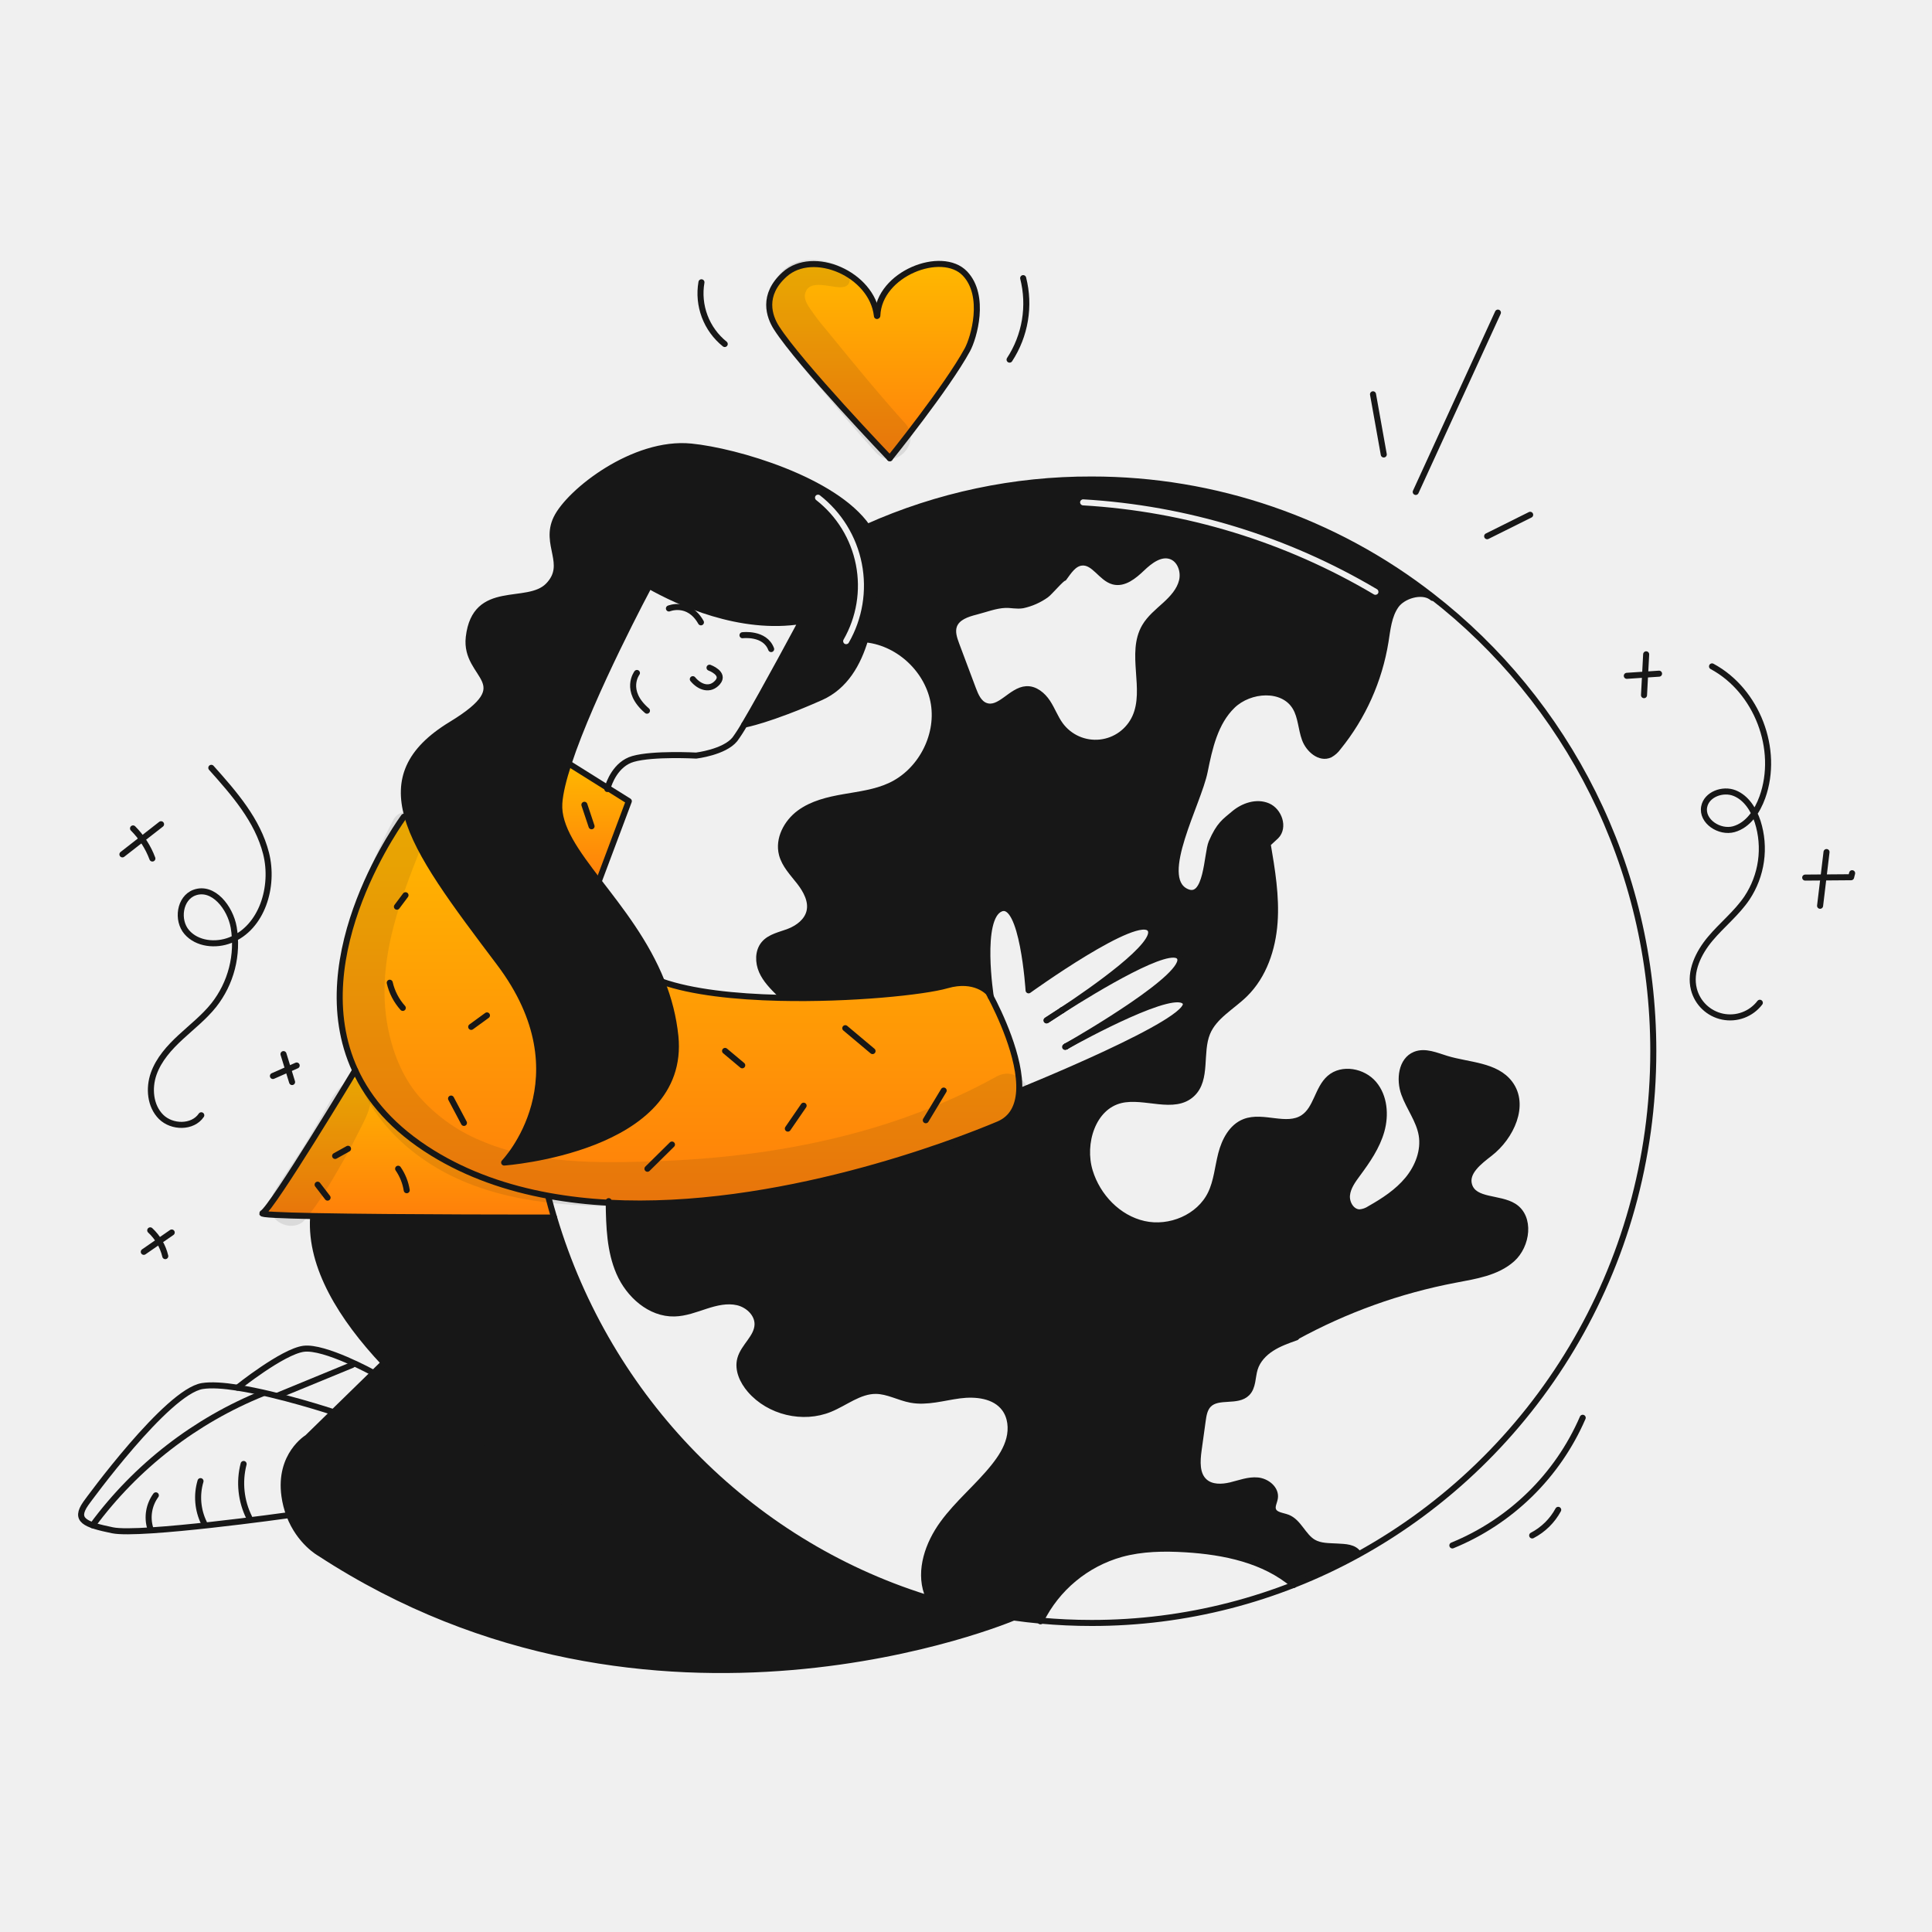
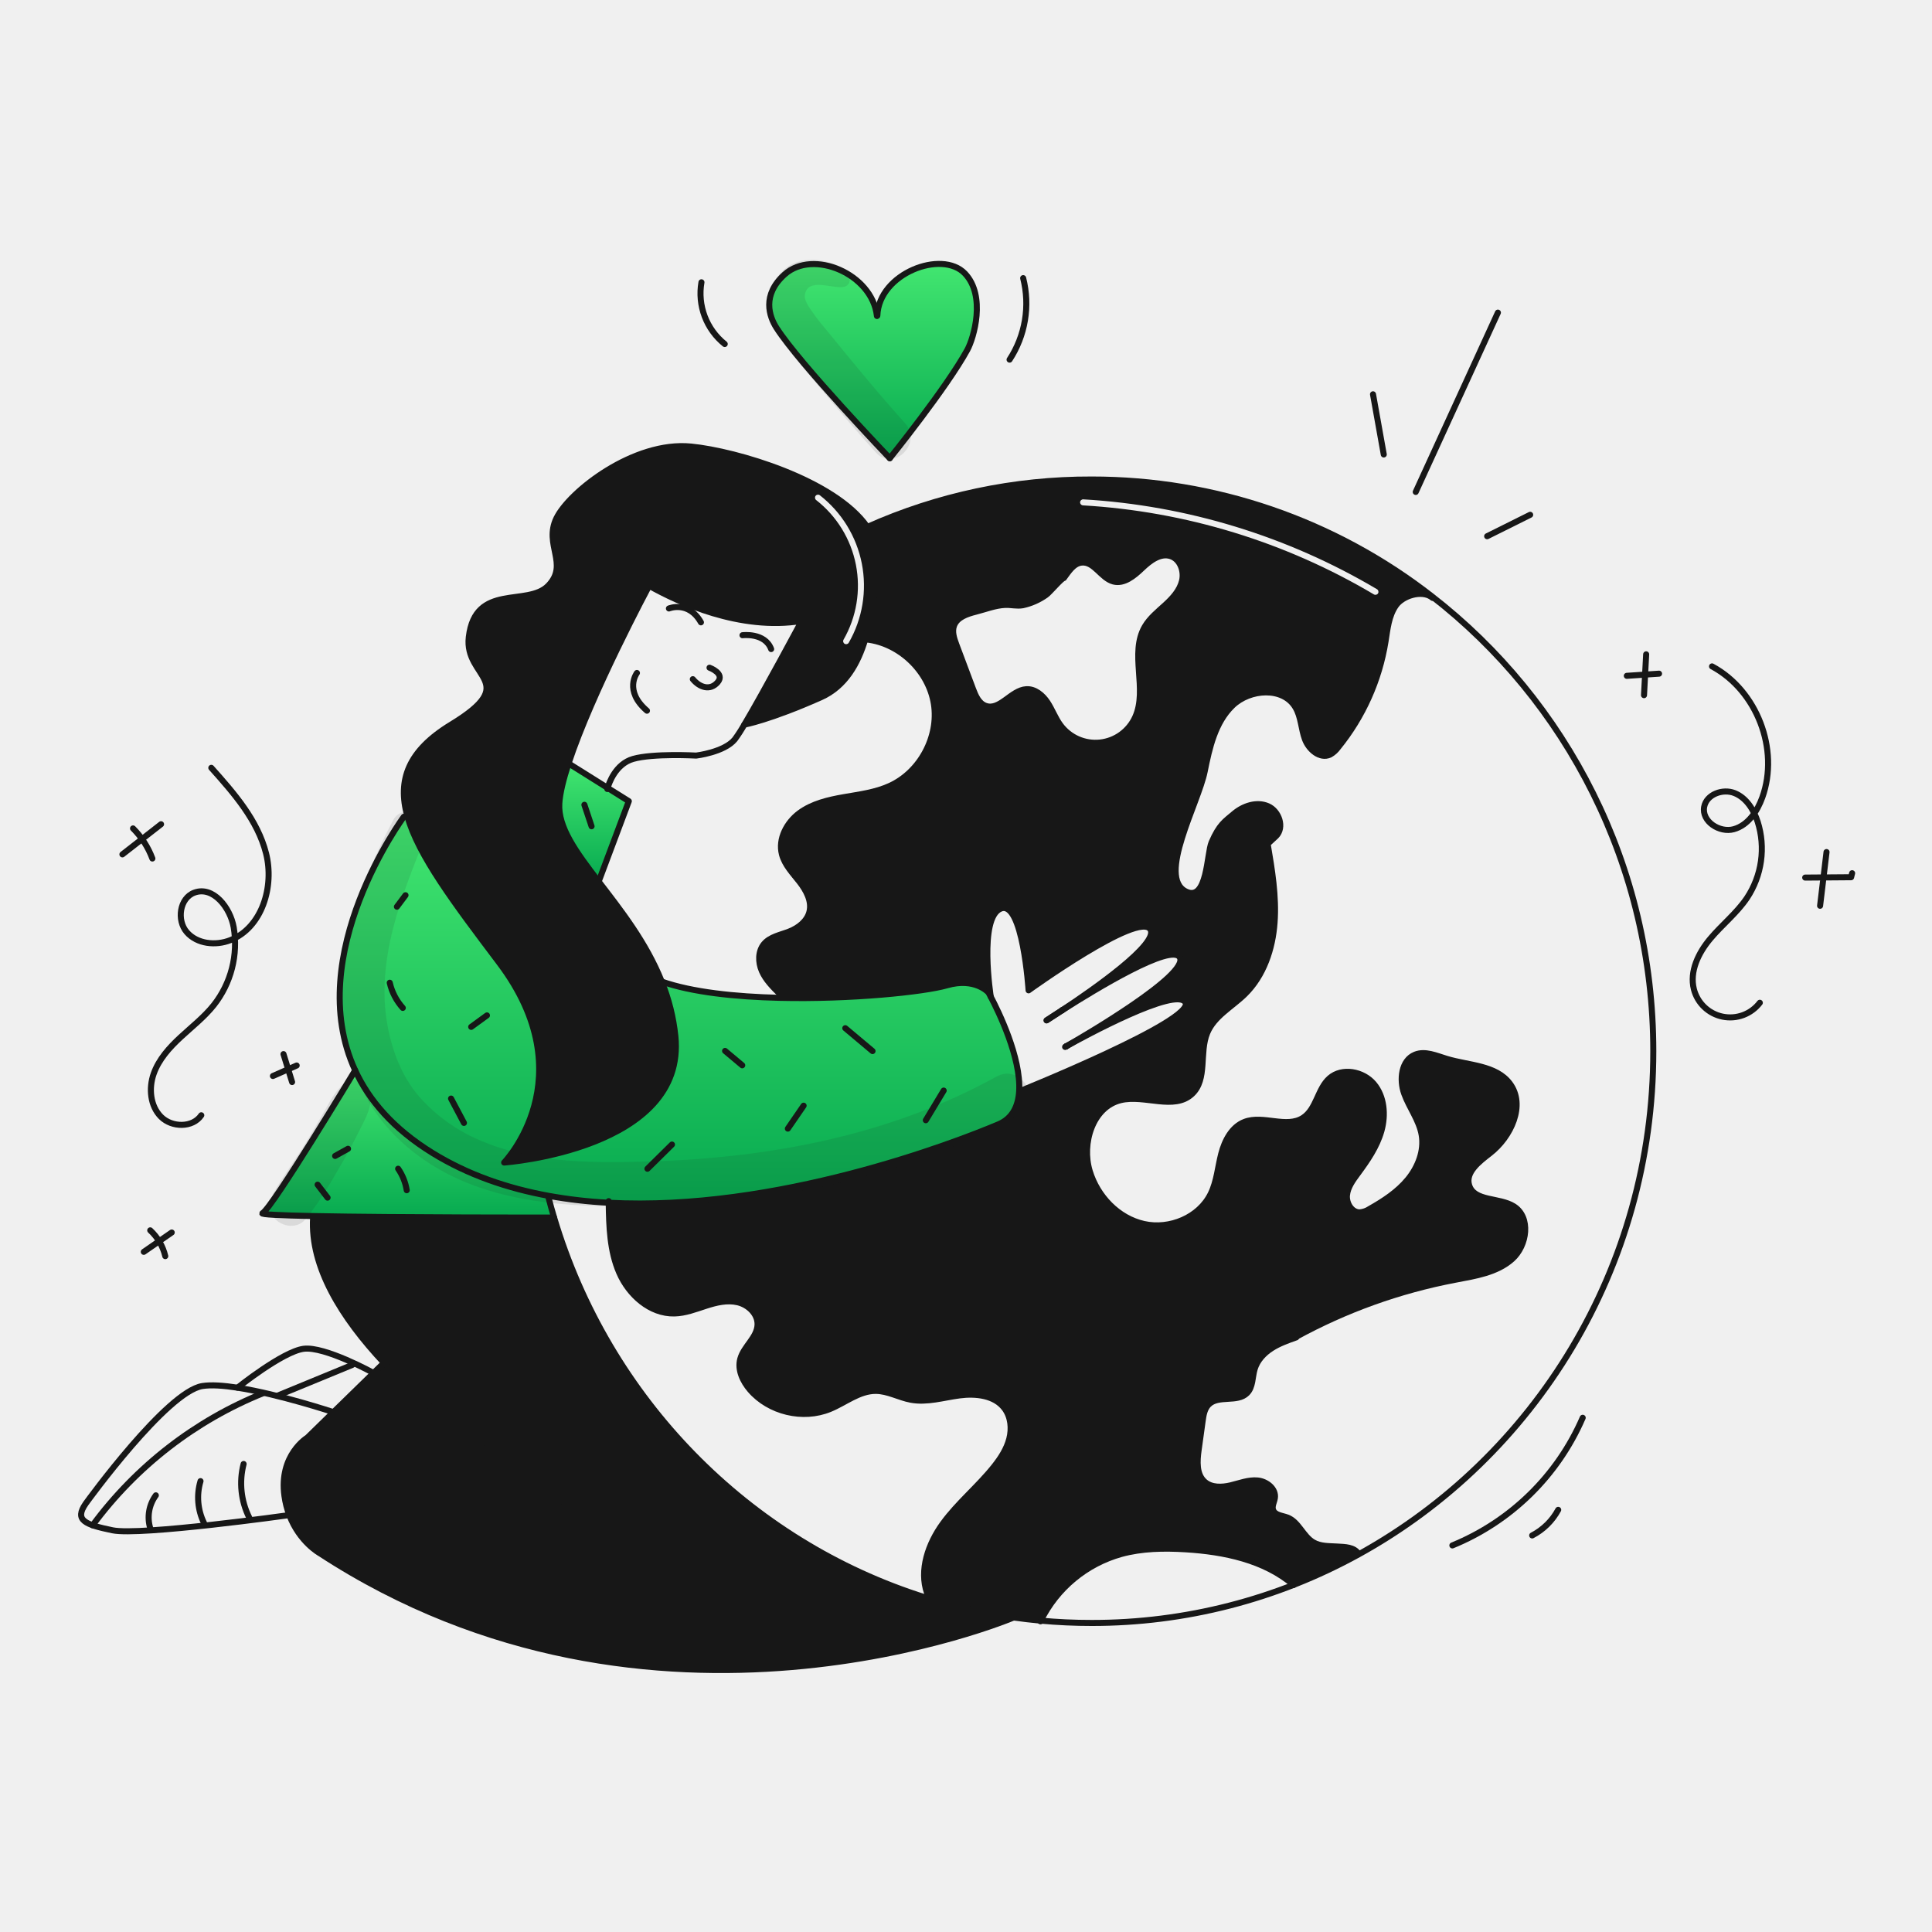
<svg xmlns="http://www.w3.org/2000/svg" width="960" height="960" viewBox="0 0 960 960" fill="none">
  <g clip-path="url(#clip0_435_1375)">
    <path fill-rule="evenodd" clip-rule="evenodd" d="M587.341 288.648C586.169 293.45 582.63 297.293 578.969 300.631C578.397 301.152 577.818 301.67 577.237 302.188C574.11 304.979 570.953 307.796 568.848 311.401C564.837 318.288 565.419 326.428 566.005 334.617C566.543 342.142 567.084 349.707 564.067 356.377C562.506 359.82 560.072 362.795 557.006 365.007C553.94 367.218 550.349 368.589 546.59 368.983C542.83 369.377 539.033 368.781 535.575 367.254C532.117 365.727 529.119 363.322 526.878 360.277C525.481 358.376 524.41 356.274 523.338 354.168C522.448 352.42 521.557 350.669 520.478 349.031C518.098 345.42 514.306 342.233 509.989 342.475C506.612 342.663 503.611 344.855 500.693 346.987C497.075 349.631 493.584 352.181 489.664 350.695C486.346 349.435 484.752 345.743 483.501 342.414C480.744 335.055 477.984 327.699 475.22 320.345C474.091 317.304 472.941 313.95 474.05 310.904C475.574 306.718 480.516 305.075 484.843 303.975C486.182 303.636 487.555 303.228 488.947 302.816C492.429 301.783 496.028 300.716 499.509 300.586C500.735 300.541 501.908 300.649 503.072 300.755C504.762 300.91 506.436 301.064 508.234 300.747C512.401 299.836 516.34 298.09 519.813 295.613C520.466 295.171 521.917 293.638 523.466 292.002C525.626 289.721 527.974 287.241 528.608 287.241C528.875 286.879 529.144 286.506 529.415 286.131C531.573 283.135 533.897 279.909 537.464 279.541C540.948 279.181 543.562 281.644 546.246 284.172C548.378 286.182 550.555 288.233 553.249 288.941C558.525 290.323 563.51 286.187 567.441 282.415C571.372 278.643 576.556 274.648 581.741 276.363C586.433 277.927 588.513 283.846 587.341 288.648ZM592.805 400.877C595.338 394.127 597.675 387.9 598.587 383.37C600.957 371.579 603.737 359.022 612.371 350.64C621.005 342.258 637.577 341.128 643.7 351.487C645.383 354.323 646.054 357.561 646.728 360.814C647.182 363 647.636 365.192 648.4 367.272C650.3 372.447 655.907 377.298 660.9 374.958C662.482 374.072 663.848 372.846 664.9 371.368C677.213 356.215 685.337 338.098 688.462 318.824C688.588 318.033 688.708 317.236 688.828 316.436C689.647 310.974 690.483 305.397 693.607 300.901C697.036 295.958 706.305 293.194 711.218 296.594L711.47 296.271C663.167 258.636 603.674 238.22 542.441 238.264C504.036 238.132 466.041 246.164 430.975 261.826C435.232 267.968 437.259 274.726 435.968 282.059C435.561 284.379 435.221 287.296 434.836 290.608C433.942 298.3 432.799 308.121 429.987 317.533L430.693 317.745C447.123 319.639 461.477 333.4 464.059 349.739C466.641 366.078 457.26 383.589 442.211 390.478C436.055 393.3 429.322 394.421 422.63 395.536C421.521 395.721 420.414 395.905 419.311 396.097C411.545 397.448 403.586 399.313 397.252 404.004C390.918 408.695 386.57 416.885 388.557 424.51C389.666 428.807 392.538 432.321 395.379 435.797C396.013 436.573 396.646 437.347 397.257 438.127C400.606 442.404 403.531 447.78 402.22 453.045C401.05 457.745 396.743 461.064 392.234 462.839C391.146 463.268 390.015 463.643 388.882 464.018C385.436 465.158 381.976 466.303 379.676 469.012C376.6 472.653 376.66 478.171 378.587 482.528C380.514 486.885 383.963 490.355 387.342 493.713L387.292 495.813C422.715 496.661 459.138 492.878 470.515 489.6C484.525 485.566 491.162 493.161 491.162 493.161C491.162 493.161 491.596 493.917 492.312 495.279C492.312 495.279 486.167 456.144 497.212 451.514C508.257 446.884 511.101 492.092 511.101 492.092C511.101 492.092 565.92 452.573 571.62 461.832C575.987 468.919 543.368 491.674 527.875 501.932C544.528 491.331 582.08 468.536 586.215 475.717C591.147 484.271 538.213 515.075 530.255 519.644C537.705 515.513 584.476 489.964 589.055 498.144C594.038 507.041 506.477 542.293 506.477 542.293H506.417C505.949 549.636 503.098 555.728 496.149 558.663C474.2 567.923 385.6 602.1 302.471 597.619C302.652 609.431 302.995 621.565 307.705 632.387C312.517 643.452 323.087 652.921 335.151 652.621C339.714 652.51 344.079 651.054 348.423 649.605C349.197 649.346 349.97 649.088 350.744 648.838C355.86 647.184 361.335 645.847 366.56 647.073C371.785 648.299 376.606 652.833 376.425 658.199C376.307 661.774 374.181 664.715 372.03 667.691C370.315 670.064 368.583 672.459 367.841 675.215C366.378 680.631 369.071 686.36 372.733 690.607C382.214 701.607 398.968 705.624 412.403 700.107C414.866 699.099 417.254 697.798 419.637 696.501C424.641 693.776 429.619 691.066 435.208 691.1C438.781 691.126 442.173 692.291 445.578 693.46C447.901 694.258 450.23 695.059 452.628 695.5C458.463 696.582 464.357 695.506 470.252 694.429C472.437 694.03 474.623 693.631 476.805 693.342C484.874 692.273 494.265 693.281 499.147 699.797C502.304 704.013 502.828 709.793 501.517 714.897C500.206 720.001 497.26 724.529 493.982 728.655C490.372 733.192 486.315 737.351 482.26 741.509C477.408 746.485 472.559 751.457 468.482 757.068C461.25 767.014 456.64 780.135 460.675 791.635L459.989 793.813C474.257 798.308 488.871 801.62 503.684 803.713C508.145 804.342 512.64 804.863 517.169 805.277C521.132 797.276 526.731 790.196 533.602 784.494C540.474 778.792 548.466 774.596 557.061 772.177C567.46 769.312 578.414 769.171 589.176 769.827C608.28 771.006 628.191 775.101 642.746 787.527C653.866 783.164 664.691 778.083 675.153 772.317L675.022 772.075C673.001 768.916 668.99 768.702 665.203 768.5C664.928 768.485 664.653 768.47 664.381 768.454C663.741 768.417 663.094 768.391 662.446 768.364C659.029 768.224 655.555 768.082 652.63 766.386C650.231 764.998 648.497 762.724 646.776 760.466C644.758 757.819 642.756 755.194 639.72 754.04C639.05 753.788 638.318 753.591 637.584 753.393C635.441 752.817 633.277 752.234 632.579 750.258C632.135 748.994 632.543 747.691 632.955 746.373C633.171 745.681 633.389 744.985 633.486 744.287C634.122 739.788 629.442 736.056 624.913 735.632C621.48 735.311 618.123 736.247 614.775 737.18C613.706 737.478 612.637 737.776 611.568 738.032C607.151 739.091 601.987 739.273 598.587 736.257C594.407 732.565 594.831 726.049 595.587 720.532C596.259 715.698 596.928 710.86 597.595 706.018C597.988 703.113 598.492 699.986 600.57 697.898C602.968 695.485 606.54 695.273 610.111 695.06C613.674 694.848 617.237 694.636 619.634 692.239C621.676 690.194 622.139 687.283 622.605 684.346C622.831 682.924 623.058 681.496 623.466 680.156C624.757 675.869 628.036 672.389 631.798 669.969C635.505 667.578 639.703 666.087 643.863 664.609L643.912 664.592L643.831 664.371C668.609 650.773 695.373 641.16 723.141 635.886C723.8 635.761 724.463 635.638 725.128 635.514C734.506 633.764 744.289 631.939 751.363 625.628C758.938 618.87 760.78 604.78 752.18 599.394C749.388 597.648 745.822 596.909 742.351 596.19C736.842 595.049 731.573 593.958 730.02 588.964C728.045 582.591 734.809 577.351 740.111 573.246L740.288 573.108C750.859 564.918 758.242 549.062 750.203 538.38C745.208 531.736 736.757 530.039 728.304 528.342C725.08 527.695 721.856 527.047 718.824 526.125C717.988 525.872 717.143 525.593 716.293 525.313C711.892 523.861 707.333 522.357 703.15 524.048C696.26 526.848 695.221 536.458 697.743 543.448C698.747 546.233 700.128 548.883 701.506 551.527C703.586 555.519 705.659 559.498 706.418 563.903C707.769 571.781 704.611 579.93 699.528 586.093C694.445 592.256 687.606 596.715 680.657 600.648C679.151 601.662 677.411 602.273 675.603 602.423C671.623 602.403 668.909 597.854 669.303 593.88C669.697 589.906 672.198 586.507 674.558 583.3C679.44 576.7 684.207 569.798 686.426 561.89C688.645 553.982 687.918 544.804 682.613 538.54C677.308 532.276 666.848 530.309 660.675 535.726C657.875 538.184 656.28 541.68 654.695 545.155C652.888 549.115 651.094 553.048 647.543 555.384C643.077 558.322 637.646 557.654 632.139 556.977C627.434 556.398 622.674 555.812 618.413 557.462C612.049 559.923 608.509 566.771 606.804 573.378C606.246 575.539 605.818 577.742 605.39 579.944C604.51 584.473 603.631 588.995 601.629 593.128C595.91 604.939 581.194 611.062 568.394 608.187C555.594 605.312 545.306 594.53 541.494 581.972C537.308 568.184 542.906 549.978 556.926 546.639C561.683 545.509 566.898 546.136 572.01 546.752C579.623 547.668 587.009 548.557 592.319 543.573C596.908 539.259 597.285 532.865 597.67 526.326C597.935 521.826 598.205 517.258 599.854 513.253C602.227 507.493 607.15 503.533 612.093 499.557C614.335 497.754 616.581 495.947 618.595 493.968C627.945 484.769 632.373 471.498 633.321 458.413C634.269 445.328 632.07 432.249 629.881 419.328C631.281 418.031 632.681 416.736 634.081 415.444C638.328 411.138 635.573 402.958 630.006 400.567C624.439 398.176 617.811 400.395 613.182 404.309C612.648 404.76 612.141 405.179 611.654 405.58C607.921 408.659 605.436 410.708 602.027 418.561C601.384 420.041 600.937 422.846 600.425 426.062C599.017 434.904 597.113 446.861 589.267 442.97C578.933 437.837 586.481 417.726 592.805 400.877ZM538.287 248.122C537.46 248.073 536.75 248.705 536.702 249.532C536.653 250.359 537.285 251.068 538.112 251.117C589.146 254.103 638.721 269.274 682.686 295.36C683.398 295.783 684.319 295.548 684.741 294.836C685.164 294.123 684.929 293.203 684.217 292.78C639.84 266.45 589.799 251.136 538.287 248.122Z" fill="#171717" />
    <path fill-rule="evenodd" clip-rule="evenodd" d="M322.42 291.312L322.551 291.07C336.9 299.17 367.728 313.553 398.362 308.512C398.362 308.512 379.49 343.864 369.847 360.064C369.847 360.064 382.223 357.875 407.863 346.487C419.997 341.091 426.362 329.643 429.973 317.529C432.785 308.117 433.928 298.295 434.822 290.603C435.207 287.291 435.547 284.374 435.954 282.055C437.245 274.722 435.218 267.964 430.961 261.822C414.732 238.451 365.984 224.138 343.421 221.889C314.946 219.05 282.902 244.314 276.497 257.489C273.547 263.555 274.642 268.875 275.675 273.892C276.885 279.77 278.009 285.231 272.442 290.989C268.617 294.944 262.637 295.748 256.462 296.577C245.978 297.986 234.935 299.47 232.942 316.589C232.087 323.954 235.276 328.878 238.053 333.166C242.973 340.763 246.602 346.365 224.167 360.021C202.754 373.053 197.428 387.618 202.401 405.501C207.828 425.001 225.51 448.448 247.899 478.137L248.133 478.447C291.213 535.556 250.513 577.647 250.513 577.647C250.513 577.647 341.292 571.121 335.592 514.879C334.619 505.557 332.337 496.42 328.814 487.736C321.406 469.152 309.525 453.701 299.102 440.145C298.555 439.435 298.013 438.73 297.476 438.03C286.27 423.435 277.172 411.019 277.918 399.177C278.251 394.033 279.945 387.154 282.507 379.347C293.92 344.528 322.42 291.312 322.42 291.312ZM407.39 246.108C406.737 245.598 405.794 245.714 405.284 246.367C404.775 247.02 404.891 247.963 405.544 248.472C415.781 256.464 422.793 267.88 425.293 280.624C427.792 293.369 425.611 306.588 419.15 317.854C418.737 318.572 418.986 319.489 419.705 319.901C420.423 320.313 421.34 320.065 421.752 319.346C428.572 307.454 430.875 293.5 428.237 280.047C425.598 266.594 418.197 254.543 407.39 246.108Z" fill="#171717" />
    <path d="M442.135 227.7C442.135 227.7 397.411 180.989 385.842 162.925C382.221 157.276 378.479 146.615 389.842 136.377C404.023 123.587 433.304 136.135 435.715 156.802L435.957 156.772C436.723 135.872 468.057 123.9 479.49 135.923C490.03 146.998 483.898 167.907 480.69 173.798C470.417 192.635 442.135 227.7 442.135 227.7Z" fill="url(#paint0_linear_435_1375)" />
    <path d="M312.453 398.108L297.475 438.03C286.269 423.435 277.175 411.019 277.917 399.177C278.25 394.033 279.944 387.154 282.506 379.347L301.923 391.511L312.453 398.108Z" fill="url(#paint1_linear_435_1375)" />
    <path d="M459.988 793.829C474.257 798.324 488.871 801.635 503.683 803.729C503.683 803.729 324.557 880.008 158.899 771.79C158.899 771.79 148.842 766.273 143.759 752.838C142.594 749.763 141.782 746.565 141.338 743.306C138.494 722.891 152.738 714.348 152.738 714.348L165.689 701.689L185.63 682.223L189.755 678.188L190.804 677.199C169.764 654.777 154.089 629.571 155.582 604.999L155.592 604.252C197.149 605.089 275.329 604.999 275.329 604.999C302.175 695.012 371.731 766.112 459.988 793.829Z" fill="#171717" />
    <path d="M492.305 495.28C496.017 502.34 507.445 525.559 506.416 542.293C505.952 549.636 503.097 555.728 496.148 558.663C474.199 567.923 385.599 602.1 302.468 597.637C292.471 597.132 282.515 595.99 272.662 594.218C252.086 590.466 232.437 583.718 214.907 572.905C195.42 560.892 183.346 546.741 176.477 531.853C149.93 474.381 200.677 405.823 200.677 405.823L202.402 405.5C207.848 425.068 225.631 448.61 248.134 478.446C291.213 535.555 250.514 577.646 250.514 577.646C250.514 577.646 341.292 571.12 335.593 514.878C334.621 505.557 332.339 496.419 328.815 487.735H328.825C343.804 493.01 365.349 495.3 387.287 495.814C422.71 496.662 459.133 492.879 470.51 489.601C484.52 485.567 491.157 493.162 491.157 493.162C491.157 493.162 491.589 493.918 492.305 495.28Z" fill="url(#paint2_linear_435_1375)" />
    <path d="M275.326 605C275.326 605 197.146 605.09 155.589 604.253C139.653 603.93 129.102 603.466 130.424 602.811C135.164 600.43 176.478 531.852 176.478 531.852C183.347 546.74 195.421 560.891 214.908 572.904C232.438 583.717 252.087 590.465 272.663 594.217L272.522 594.943C273.399 598.323 274.334 601.675 275.326 605Z" fill="url(#paint3_linear_435_1375)" />
    <path d="M430.959 261.829C466.026 246.167 504.02 238.135 542.425 238.267C603.659 238.223 663.152 258.639 711.454 296.274C778.347 348.169 821.517 430.131 821.517 522.352C821.517 630.352 762.317 724.263 675.152 772.325C634.511 794.748 588.842 806.485 542.425 806.437C533.913 806.437 525.494 806.054 517.168 805.288C512.64 804.874 508.145 804.353 503.683 803.724C488.871 801.63 474.257 798.319 459.988 793.824C371.731 766.112 302.175 695.012 275.325 605C274.325 601.672 273.392 598.319 272.525 594.943" stroke="#171717" stroke-width="3" stroke-linecap="round" stroke-linejoin="round" />
    <path d="M442.135 227.7C442.135 227.7 397.411 180.989 385.842 162.925C382.221 157.276 378.479 146.615 389.842 136.377C404.023 123.587 433.304 136.135 435.715 156.802L435.745 157.014" stroke="#171717" stroke-width="3" stroke-linecap="round" stroke-linejoin="round" />
    <path d="M442.136 227.7C442.136 227.7 470.418 192.639 480.686 173.8C483.894 167.909 490.026 147 479.486 135.925C468.048 123.902 436.719 135.875 435.953 156.774" stroke="#171717" stroke-width="3" stroke-linecap="round" stroke-linejoin="round" />
    <path d="M369.846 360.071C369.846 360.071 382.222 357.882 407.862 346.494C419.996 341.094 426.362 329.65 429.972 317.536C433.996 304.071 434.601 289.768 435.953 282.062C437.244 274.729 435.217 267.971 430.96 261.829C414.731 238.458 365.983 224.145 343.42 221.896C314.945 219.052 282.901 244.318 276.496 257.496C270.091 270.674 282.77 280.312 272.441 290.996C262.112 301.68 236.11 289.396 232.941 316.596C230.571 337.011 259.267 338.665 224.166 360.028C202.753 373.06 197.427 387.628 202.4 405.508C207.846 425.076 225.629 448.618 248.132 478.454C291.211 535.563 250.512 577.654 250.512 577.654C250.512 577.654 341.29 571.128 335.591 514.886C334.618 505.565 332.336 496.427 328.813 487.743C321.013 468.186 308.267 452.098 297.475 438.037C286.269 423.442 277.175 411.026 277.917 399.184C278.25 394.04 279.944 387.161 282.506 379.354C293.914 344.535 322.419 291.319 322.419 291.319" stroke="#171717" stroke-width="3" stroke-linecap="round" stroke-linejoin="round" />
    <path d="M314.229 285.977C314.229 285.977 317.275 288.095 322.551 291.07C336.904 299.17 367.728 313.553 398.361 308.52C398.361 308.52 379.489 343.873 369.846 360.072C368.414 362.591 366.841 365.028 365.136 367.372C359.921 373.787 345.911 375.442 345.911 375.442C345.911 375.442 324.558 374.261 314.592 377.106C305.892 379.587 302.61 389.129 301.924 391.506C301.824 391.859 301.773 392.051 301.773 392.051" stroke="#171717" stroke-width="3" stroke-linecap="round" stroke-linejoin="round" />
    <path d="M282.508 379.347L301.925 391.511L312.455 398.108L297.477 438.03" stroke="#171717" stroke-width="3" stroke-linecap="round" stroke-linejoin="round" />
    <path d="M200.676 405.823C200.676 405.823 149.931 474.381 176.476 531.853C183.345 546.741 195.419 560.892 214.906 572.905C232.436 583.718 252.085 590.466 272.661 594.218C282.513 595.991 292.469 597.133 302.467 597.637C385.6 602.1 474.2 567.923 496.149 558.663C503.098 555.728 505.949 549.636 506.417 542.293C507.446 525.559 496.017 502.34 492.306 495.28C491.59 493.918 491.156 493.162 491.156 493.162C491.156 493.162 484.519 485.567 470.509 489.601C459.132 492.879 422.709 496.662 387.286 495.814C365.348 495.3 343.803 493.014 328.824 487.735" stroke="#171717" stroke-width="3" stroke-linecap="round" stroke-linejoin="round" />
    <path d="M176.478 531.854C176.478 531.854 135.164 600.431 130.424 602.812C129.102 603.467 139.653 603.932 155.589 604.255C197.146 605.092 275.326 605.001 275.326 605.001" stroke="#171717" stroke-width="3" stroke-linecap="round" stroke-linejoin="round" />
    <path d="M288.479 751.375C288.479 751.375 230.209 719.169 190.8 677.2C169.76 654.778 154.085 629.572 155.578 605" stroke="#171717" stroke-width="3" stroke-linecap="round" stroke-linejoin="round" />
    <path d="M503.683 803.724C503.683 803.724 324.557 880.007 158.899 771.789C158.899 771.789 148.842 766.273 143.759 752.838C142.594 749.762 141.782 746.564 141.338 743.306C138.494 722.891 152.738 714.348 152.738 714.348L165.689 701.689L185.63 682.223L189.755 678.188" stroke="#171717" stroke-width="3" stroke-linecap="round" stroke-linejoin="round" />
    <path d="M143.758 752.838C143.758 752.838 69.658 763.238 55.905 760.393C42.152 757.548 36.841 755.41 42.611 747.1C43.589 745.7 82.957 691.574 100.517 688.719C104.895 688.013 111.128 688.457 118.027 689.536C138.836 692.774 165.686 701.69 165.686 701.69" stroke="#171717" stroke-width="3" stroke-linecap="round" stroke-linejoin="round" />
    <path d="M185.626 682.224C185.626 682.224 161.277 668.788 150.826 670.211C140.375 671.634 118.026 689.536 118.026 689.536" stroke="#171717" stroke-width="3" stroke-linecap="round" stroke-linejoin="round" />
    <path d="M332.385 302.347C332.385 302.347 342.118 298.312 348.291 309.236" stroke="#171717" stroke-width="3" stroke-linecap="round" stroke-linejoin="round" />
    <path d="M368.938 315.641C368.938 315.641 380.064 314.198 383.18 322.52" stroke="#171717" stroke-width="3" stroke-linecap="round" stroke-linejoin="round" />
    <path d="M352.559 331.778C352.559 331.778 360.396 334.623 356.594 339.02C352.792 343.417 347.576 341.512 344.258 337.477" stroke="#171717" stroke-width="3" stroke-linecap="round" stroke-linejoin="round" />
    <path d="M316.489 334.392C316.489 334.392 309.842 343.167 321.471 353.142" stroke="#171717" stroke-width="3" stroke-linecap="round" stroke-linejoin="round" />
    <path d="M529.989 519.8C530.079 519.755 530.166 519.705 530.251 519.649C537.705 515.513 584.476 489.964 589.051 498.149C594.034 507.049 506.473 542.298 506.473 542.298" stroke="#171717" stroke-width="3" stroke-linecap="round" stroke-linejoin="round" />
    <path d="M529.252 520.215C529.26 520.214 529.267 520.21 529.272 520.205C529.336 520.164 529.403 520.127 529.472 520.094C529.487 520.081 529.504 520.071 529.522 520.063C529.622 520.013 529.744 519.942 529.895 519.852" stroke="#171717" stroke-width="3" stroke-linecap="round" stroke-linejoin="round" />
    <path d="M529.9 519.852C529.749 519.932 529.628 520.003 529.527 520.063" stroke="#171717" stroke-width="3" stroke-linecap="round" stroke-linejoin="round" />
    <path d="M529.9 519.852C529.933 519.838 529.963 519.821 529.991 519.801" stroke="#171717" stroke-width="3" stroke-linecap="round" stroke-linejoin="round" />
    <path d="M527.871 501.938C544.524 491.338 582.076 468.538 586.211 475.723C591.143 484.277 538.211 515.081 530.251 519.65C530.151 519.7 530.07 519.75 529.989 519.801" stroke="#171717" stroke-width="3" stroke-linecap="round" stroke-linejoin="round" />
    <path d="M519.992 507.04C520.004 507.031 520.018 507.024 520.033 507.02C520.068 506.993 520.105 506.969 520.144 506.949C520.799 506.505 523.613 504.649 527.729 502.027" stroke="#171717" stroke-width="3" stroke-linecap="round" stroke-linejoin="round" />
    <path d="M527.729 502.027C523.664 504.72 520.81 506.527 520.145 506.949" stroke="#171717" stroke-width="3" stroke-linecap="round" stroke-linejoin="round" />
    <path d="M527.73 502.029C527.78 501.998 527.83 501.967 527.871 501.938" stroke="#171717" stroke-width="3" stroke-linecap="round" stroke-linejoin="round" />
    <path d="M492.305 495.28C492.305 495.28 486.172 456.134 497.205 451.515C508.238 446.896 511.099 492.093 511.099 492.093C511.099 492.093 565.919 452.574 571.618 461.833C575.985 468.924 543.366 491.679 527.873 501.933" stroke="#171717" stroke-width="3" stroke-linecap="round" stroke-linejoin="round" />
    <path d="M430.678 317.748C447.108 319.648 461.451 333.402 464.044 349.742C466.637 366.082 457.244 383.592 442.196 390.481C435.025 393.77 427.067 394.748 419.296 396.1C411.525 397.452 403.571 399.317 397.237 404.007C390.903 408.697 386.555 416.888 388.542 424.513C389.904 429.768 393.908 433.853 397.242 438.13C400.576 442.407 403.516 447.783 402.205 453.048C401.035 457.748 396.728 461.067 392.219 462.842C387.819 464.577 382.719 465.414 379.661 469.015C376.585 472.656 376.661 478.173 378.572 482.531C380.483 486.889 383.948 490.358 387.327 493.716" stroke="#171717" stroke-width="3" stroke-linecap="round" stroke-linejoin="round" />
    <path d="M528.606 287.237C531.006 283.99 533.448 279.955 537.462 279.537C543.716 278.892 547.162 287.337 553.247 288.937C558.523 290.319 563.495 286.173 567.439 282.411C571.383 278.649 576.557 274.644 581.739 276.359C586.429 277.923 588.507 283.833 587.339 288.644C586.171 293.455 582.628 297.289 578.967 300.627C575.306 303.965 571.342 307.127 568.85 311.389C561.15 324.603 570.373 342.436 564.069 356.365C562.509 359.808 560.074 362.783 557.009 364.994C553.943 367.205 550.352 368.576 546.592 368.97C542.832 369.365 539.035 368.769 535.577 367.241C532.119 365.714 529.121 363.309 526.88 360.265C524.318 356.786 522.856 352.62 520.48 349.019C518.104 345.418 514.308 342.219 509.991 342.463C502.426 342.886 496.747 353.363 489.666 350.683C486.348 349.423 484.754 345.731 483.503 342.402C480.74 335.049 477.98 327.693 475.222 320.333C474.093 317.297 472.943 313.938 474.052 310.892C475.576 306.706 480.518 305.062 484.845 303.963C489.535 302.773 494.639 300.755 499.511 300.574C502.511 300.463 505.199 301.274 508.236 300.735C512.403 299.824 516.342 298.077 519.815 295.601C521.374 294.55 527.517 287.237 528.606 287.237Z" stroke="#171717" stroke-width="3" stroke-linecap="round" stroke-linejoin="round" />
    <path d="M711.827 297.082C711.628 296.909 711.419 296.748 711.202 296.598C706.289 293.198 697.02 295.962 693.591 300.905C690.01 306.059 689.435 312.635 688.446 318.828C685.326 338.099 677.207 356.215 664.899 371.369C663.848 372.846 662.482 374.072 660.899 374.959C655.906 377.299 650.299 372.448 648.399 367.273C646.499 362.098 646.513 356.229 643.699 351.488C637.576 341.129 621.004 342.259 612.37 350.641C603.736 359.023 600.962 371.58 598.592 383.371C595.405 399.207 574.798 435.781 589.272 442.971C599.972 448.277 599.621 424.11 602.032 418.562C605.885 409.686 608.558 408.224 613.187 404.31C617.816 400.396 624.444 398.177 630.011 400.568C635.578 402.959 638.333 411.139 634.086 415.445C632.686 416.737 631.286 418.031 629.886 419.329C632.075 432.25 634.274 445.329 633.326 458.414C632.378 471.499 627.95 484.77 618.6 493.969C612.144 500.313 603.309 504.882 599.859 513.254C595.814 523.078 600.071 536.291 592.324 543.574C583.448 551.905 568.772 543.826 556.931 546.64C542.911 549.979 537.313 568.185 541.499 581.973C545.311 594.531 555.599 605.313 568.399 608.188C581.199 611.063 595.915 604.94 601.634 593.129C604.61 586.986 605.104 579.986 606.809 573.379C608.514 566.772 612.054 559.924 618.418 557.463C627.667 553.882 639.267 560.832 647.548 555.385C654.215 550.998 654.689 540.985 660.68 535.727C666.853 530.31 677.313 532.277 682.618 538.541C687.923 544.805 688.65 553.983 686.431 561.891C684.212 569.799 679.439 576.701 674.557 583.301C672.197 586.508 669.696 589.907 669.302 593.881C668.908 597.855 671.622 602.404 675.602 602.424C677.411 602.273 679.151 601.662 680.656 600.649C687.605 596.716 694.444 592.257 699.527 586.094C704.61 579.931 707.768 571.782 706.417 563.904C705.156 556.581 700.264 550.439 697.742 543.449C695.22 536.459 696.259 526.849 703.149 524.049C708.141 522.031 713.669 524.563 718.823 526.126C729.807 529.465 743.303 529.203 750.202 538.381C758.241 549.063 750.858 564.919 740.287 573.109C734.961 577.235 728.022 582.52 730.019 588.965C732.551 597.105 744.957 594.876 752.179 599.395C760.779 604.781 758.937 618.871 751.362 625.629C743.787 632.387 733.105 634.001 723.14 635.887C695.373 641.161 668.608 650.773 643.83 664.372" stroke="#171717" stroke-width="3" stroke-linecap="round" stroke-linejoin="round" />
    <path d="M675.022 772.084C672.854 768.695 668.396 768.695 664.381 768.463C660.366 768.231 656.11 768.412 652.63 766.395C647.416 763.379 645.348 756.188 639.72 754.049C637.097 753.061 633.52 752.92 632.579 750.267C631.903 748.34 633.205 746.323 633.487 744.296C634.123 739.796 629.443 736.065 624.914 735.641C620.385 735.217 615.986 736.983 611.568 738.041C607.15 739.099 601.986 739.282 598.587 736.266C594.411 732.574 594.835 726.058 595.587 720.541C596.254 715.7 596.923 710.862 597.595 706.027C597.988 703.122 598.495 699.995 600.57 697.907C605.361 693.086 614.832 697.05 619.634 692.248C622.67 689.212 622.216 684.27 623.466 680.165C624.757 675.878 628.036 672.398 631.798 669.978C635.52 667.578 639.736 666.084 643.912 664.601C643.964 664.589 644.015 664.572 644.063 664.551" stroke="#171717" stroke-width="3" stroke-linecap="round" stroke-linejoin="round" />
    <path d="M517 805.631C517.05 805.521 517.111 805.399 517.171 805.289C521.134 797.288 526.733 790.207 533.604 784.506C540.476 778.804 548.468 774.608 557.063 772.189C567.463 769.324 578.416 769.183 589.178 769.839C608.278 771.019 628.193 775.114 642.748 787.539C642.768 787.56 642.788 787.57 642.808 787.59" stroke="#171717" stroke-width="3" stroke-linecap="round" stroke-linejoin="round" />
    <path d="M302.457 596.842C302.457 597.104 302.468 597.376 302.468 597.642C302.649 609.454 302.992 621.588 307.702 632.41C312.514 643.475 323.084 652.947 335.148 652.644C340.524 652.513 345.638 650.516 350.741 648.861C355.844 647.206 361.322 645.876 366.557 647.096C371.792 648.316 376.603 652.856 376.422 658.222C376.21 664.647 369.512 669.022 367.838 675.238C366.375 680.654 369.068 686.383 372.73 690.63C382.211 701.63 398.965 705.648 412.4 700.13C420.035 697.003 426.955 691.072 435.205 691.123C441.217 691.163 446.714 694.431 452.625 695.523C460.625 697.006 468.743 694.423 476.802 693.365C484.861 692.307 494.262 693.304 499.144 699.82C502.301 704.036 502.825 709.82 501.514 714.92C500.203 720.02 497.257 724.552 493.979 728.678C486.051 738.643 475.965 746.793 468.479 757.091C461.247 767.037 456.637 780.159 460.672 791.658C460.813 792.071 460.972 792.495 461.146 792.908" stroke="#171717" stroke-width="3" stroke-linecap="round" stroke-linejoin="round" />
    <path d="M501.652 178.7C505.518 172.784 508.114 166.13 509.277 159.159C510.44 152.188 510.144 145.051 508.407 138.2" stroke="#171717" stroke-width="3" stroke-linecap="round" stroke-linejoin="round" />
    <path d="M360.115 170.942C355.623 167.328 352.181 162.576 350.146 157.182C348.112 151.787 347.56 145.946 348.547 140.266" stroke="#171717" stroke-width="3" stroke-linecap="round" stroke-linejoin="round" />
    <path d="M703.467 244.443L744.301 155.338" stroke="#171717" stroke-width="3" stroke-linecap="round" stroke-linejoin="round" />
    <path d="M687.586 225.825L682.242 195.925" stroke="#171717" stroke-width="3" stroke-linecap="round" stroke-linejoin="round" />
    <path d="M738.957 266.446L760.332 255.8" stroke="#171717" stroke-width="3" stroke-linecap="round" stroke-linejoin="round" />
    <path d="M816.9 345.424L817.968 325.133" stroke="#171717" stroke-width="3" stroke-linecap="round" stroke-linejoin="round" />
    <path d="M808.352 335.813L824.372 334.745" stroke="#171717" stroke-width="3" stroke-linecap="round" stroke-linejoin="round" />
    <path d="M850.7 331.128C873 343.098 884.244 372.352 875.7 396.176C873.214 403.108 868.626 410.029 861.534 412.014C854.442 413.999 845.41 408.114 846.797 400.884C847.985 394.689 856.044 391.748 861.902 394.084C867.76 396.42 871.437 402.352 873.386 408.352C875.383 414.662 875.94 421.34 875.015 427.894C874.091 434.448 871.709 440.711 868.045 446.223C862.945 453.773 855.624 459.523 849.775 466.514C843.926 473.505 839.437 482.714 841.687 491.548C842.548 494.93 844.344 498 846.87 500.409C849.395 502.817 852.547 504.466 855.965 505.167C859.384 505.868 862.931 505.592 866.2 504.371C869.469 503.15 872.328 501.033 874.45 498.263" stroke="#171717" stroke-width="3" stroke-linecap="round" stroke-linejoin="round" />
    <path d="M904.391 450.077L907.591 423.377" stroke="#171717" stroke-width="3" stroke-linecap="round" stroke-linejoin="round" />
    <path d="M896.992 436.068L919.809 435.891L920.309 433.891" stroke="#171717" stroke-width="3" stroke-linecap="round" stroke-linejoin="round" />
    <path d="M721.672 767.913C750.714 756.037 773.958 733.272 786.438 704.484" stroke="#171717" stroke-width="3" stroke-linecap="round" stroke-linejoin="round" />
    <path d="M761.332 762.952C766.818 760.103 771.323 755.673 774.265 750.236" stroke="#171717" stroke-width="3" stroke-linecap="round" stroke-linejoin="round" />
    <path d="M82.124 624.168C80.961 619.248 78.358 614.786 74.648 611.352" stroke="#171717" stroke-width="3" stroke-linecap="round" stroke-linejoin="round" />
    <path d="M71.445 622.032L85.329 612.42" stroke="#171717" stroke-width="3" stroke-linecap="round" stroke-linejoin="round" />
    <path d="M145.136 537.661L140.864 523.777" stroke="#171717" stroke-width="3" stroke-linecap="round" stroke-linejoin="round" />
    <path d="M135.612 534.657L147.417 529.445" stroke="#171717" stroke-width="3" stroke-linecap="round" stroke-linejoin="round" />
    <path d="M75.716 426.591C73.616 420.978 70.338 415.88 66.105 411.639" stroke="#171717" stroke-width="3" stroke-linecap="round" stroke-linejoin="round" />
    <path d="M60.826 424.532L80.026 409.555" stroke="#171717" stroke-width="3" stroke-linecap="round" stroke-linejoin="round" />
    <path d="M105 381.528C116.324 394.2 128.023 407.557 132.2 424.028C136.377 440.499 130.258 460.928 114.448 467.159C107.168 470.029 97.918 469.098 92.804 463.174C87.69 457.25 89.253 446.25 96.596 443.544C105.914 440.11 114.419 450.99 116.123 460.773C117.26 467.55 116.968 474.49 115.265 481.147C113.562 487.805 110.487 494.033 106.236 499.431C101.481 505.394 95.41 510.14 89.808 515.316C84.206 520.492 78.9 526.357 76.365 533.55C73.83 540.743 74.612 549.535 80 554.934C85.388 560.333 95.735 560.484 100.017 554.172" stroke="#171717" stroke-width="3" stroke-linecap="round" stroke-linejoin="round" />
    <path d="M460.023 556.642L468.915 541.9" stroke="#171717" stroke-width="3" stroke-linecap="round" stroke-linejoin="round" />
    <path d="M433.559 522.272L420.016 510.9" stroke="#171717" stroke-width="3" stroke-linecap="round" stroke-linejoin="round" />
    <path d="M391.482 560.8L399.314 549.408" stroke="#171717" stroke-width="3" stroke-linecap="round" stroke-linejoin="round" />
    <path d="M368.81 529.339L360.285 522.197" stroke="#171717" stroke-width="3" stroke-linecap="round" stroke-linejoin="round" />
    <path d="M321.717 580.745L333.9 568.719" stroke="#171717" stroke-width="3" stroke-linecap="round" stroke-linejoin="round" />
    <path d="M230.537 557.973L224.125 545.873" stroke="#171717" stroke-width="3" stroke-linecap="round" stroke-linejoin="round" />
    <path d="M234.135 510.249L241.967 504.549" stroke="#171717" stroke-width="3" stroke-linecap="round" stroke-linejoin="round" />
    <path d="M200.146 500.825C196.954 497.276 194.721 492.969 193.661 488.314" stroke="#171717" stroke-width="3" stroke-linecap="round" stroke-linejoin="round" />
    <path d="M197.229 450.532L201.498 444.832" stroke="#171717" stroke-width="3" stroke-linecap="round" stroke-linejoin="round" />
    <path d="M293.941 410.572L290.381 399.892" stroke="#171717" stroke-width="3" stroke-linecap="round" stroke-linejoin="round" />
    <path d="M202.1 591.416C201.495 587.581 200.035 583.931 197.828 580.736" stroke="#171717" stroke-width="3" stroke-linecap="round" stroke-linejoin="round" />
    <path d="M166.523 574.38L172.933 570.824" stroke="#171717" stroke-width="3" stroke-linecap="round" stroke-linejoin="round" />
    <path d="M162.77 595.1L157.823 588.664" stroke="#171717" stroke-width="3" stroke-linecap="round" stroke-linejoin="round" />
    <path d="M123.841 754.074C119.728 745.823 118.738 736.362 121.051 727.438" stroke="#171717" stroke-width="3" stroke-linecap="round" stroke-linejoin="round" />
    <path d="M101.366 756.765C98.201 750.294 97.582 742.87 99.633 735.965" stroke="#171717" stroke-width="3" stroke-linecap="round" stroke-linejoin="round" />
    <path d="M74.675 759.435C73.827 756.673 73.635 753.752 74.115 750.903C74.595 748.053 75.733 745.356 77.438 743.023" stroke="#171717" stroke-width="3" stroke-linecap="round" stroke-linejoin="round" />
    <path d="M46.017 757.908C67.658 728.604 97.003 705.876 130.79 692.254" stroke="#171717" stroke-width="3" stroke-linecap="round" stroke-linejoin="round" />
    <path d="M137.844 693.525L175.017 678.225" stroke="#171717" stroke-width="3" stroke-linecap="round" stroke-linejoin="round" />
    <g opacity="0.1">
      <path d="M195.377 407.519C180.319 436.061 168.177 468.511 170.136 501.278C171.072 516.958 174.874 532.589 182.609 546.351C189.977 559.46 201.065 570.204 213.663 578.273C241.503 596.105 275.512 599.439 307.798 599.393C340.351 599.494 372.839 596.461 404.811 590.337C440.185 583.386 474.661 571.554 506.249 554.082C518.711 547.189 507.562 528.07 495.082 534.977C443.657 563.442 384.793 574.97 326.502 576.986C297.336 577.995 265.917 578.513 238.619 566.653C226.938 561.759 216.524 554.273 208.165 544.76C199.731 534.919 194.933 522.39 192.595 509.776C186.484 476.798 199.777 444.427 211.912 414.49C215.772 404.968 200.112 398.55 195.377 407.519V407.519Z" fill="#171717" />
    </g>
    <g opacity="0.1">
      <path d="M171.913 537.8C166.956 541.361 164.583 546.18 161.63 551.368C158.896 556.168 156.076 560.921 153.263 565.678C147.647 575.178 140.827 584.043 135.412 593.616H153.168L152.683 592.94C150.436 589.809 146.224 587.14 142.169 588.662L141.557 588.891C135.427 591.191 131.857 597.919 135.412 603.991C138.547 609.349 147.236 611.216 151.561 606.072C158.961 597.272 164.813 586.778 170.561 576.851C173.333 572.064 175.891 567.158 178.361 562.208C181.052 556.808 184.479 551.066 184.266 544.883C184.066 539.183 177.245 533.968 171.917 537.796L171.913 537.8Z" fill="#171717" />
    </g>
    <g opacity="0.1">
      <path d="M421.823 137.122C419.746 132.373 413.087 130.336 408.323 129.507C403.085 128.595 397 129.097 392.391 131.912C381.209 138.741 380.049 153.424 385.952 164.237C391.864 175.067 401.011 184.815 408.826 194.295C417.394 204.687 426.199 214.875 435.242 224.86C444.123 234.686 458.584 220.138 449.76 210.342C436.65 195.789 424.274 180.693 411.907 165.515C409.247 162.251 406.407 159.059 404.058 155.561C402.336 153.002 399.33 149.495 400.009 146.161C401.757 137.576 414.495 143.961 419.636 142.489C422.112 141.782 422.758 139.258 421.821 137.118L421.823 137.122Z" fill="#171717" />
    </g>
  </g>
  <defs>
    <linearGradient id="paint0_linear_435_1375" x1="433.811" y1="131.135" x2="433.811" y2="227.7" gradientUnits="userSpaceOnUse">
-       <stop stop-color="#FFB800" />
-       <stop offset="1" stop-color="#FF7F0A" />
+       <stop stop-color="#42E670" />
+       <stop offset="1" stop-color="#07AA50" />
    </linearGradient>
    <linearGradient id="paint1_linear_435_1375" x1="295.164" y1="379.347" x2="295.164" y2="438.03" gradientUnits="userSpaceOnUse">
-       <stop stop-color="#FFB800" />
-       <stop offset="1" stop-color="#FF7F0A" />
+       <stop stop-color="#42E670" />
+       <stop offset="1" stop-color="#07AA50" />
    </linearGradient>
    <linearGradient id="paint2_linear_435_1375" x1="337.637" y1="405.5" x2="337.637" y2="598.037" gradientUnits="userSpaceOnUse">
-       <stop stop-color="#FFB800" />
-       <stop offset="1" stop-color="#FF7F0A" />
+       <stop stop-color="#42E670" />
+       <stop offset="1" stop-color="#07AA50" />
    </linearGradient>
    <linearGradient id="paint3_linear_435_1375" x1="202.819" y1="531.852" x2="202.819" y2="605.002" gradientUnits="userSpaceOnUse">
-       <stop stop-color="#FFB800" />
-       <stop offset="1" stop-color="#FF7F0A" />
+       <stop stop-color="#42E670" />
+       <stop offset="1" stop-color="#07AA50" />
    </linearGradient>
    <clipPath id="clip0_435_1375">
      <rect width="884" height="703" fill="white" transform="translate(38 129)" />
    </clipPath>
  </defs>
</svg>
